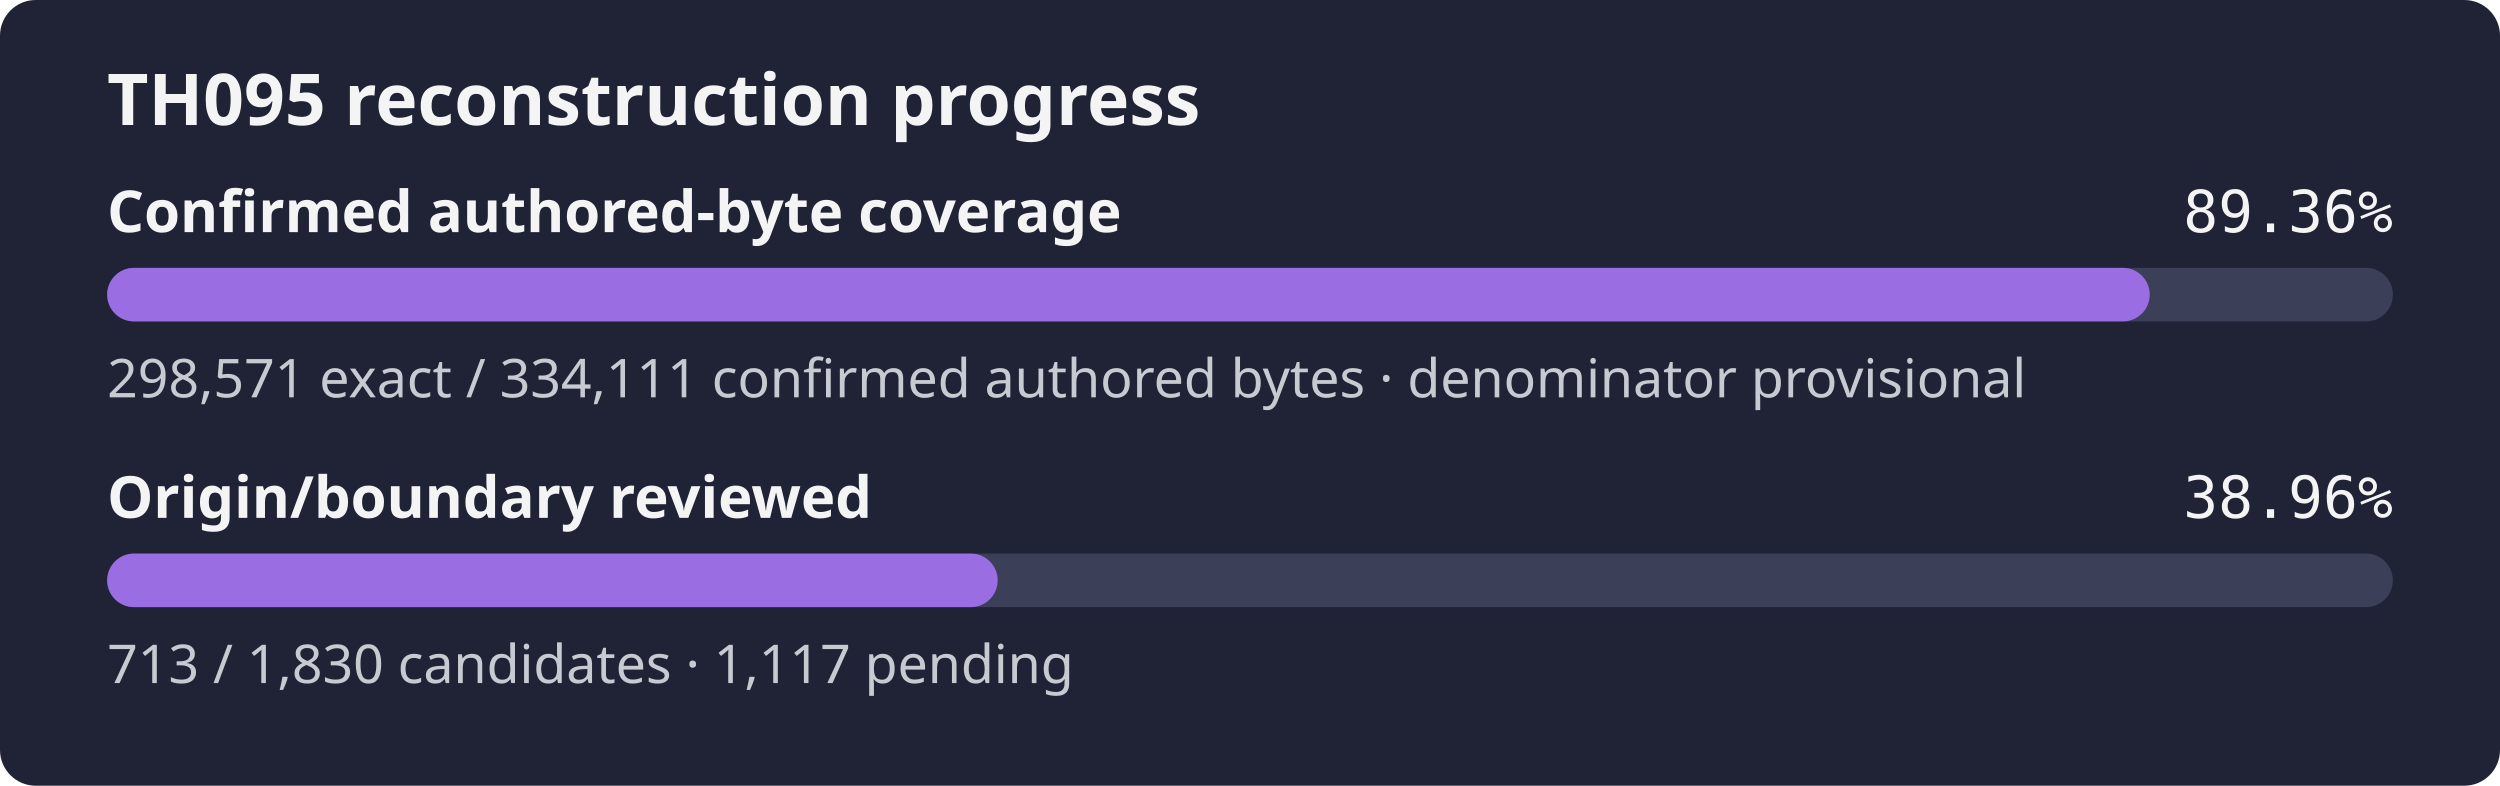
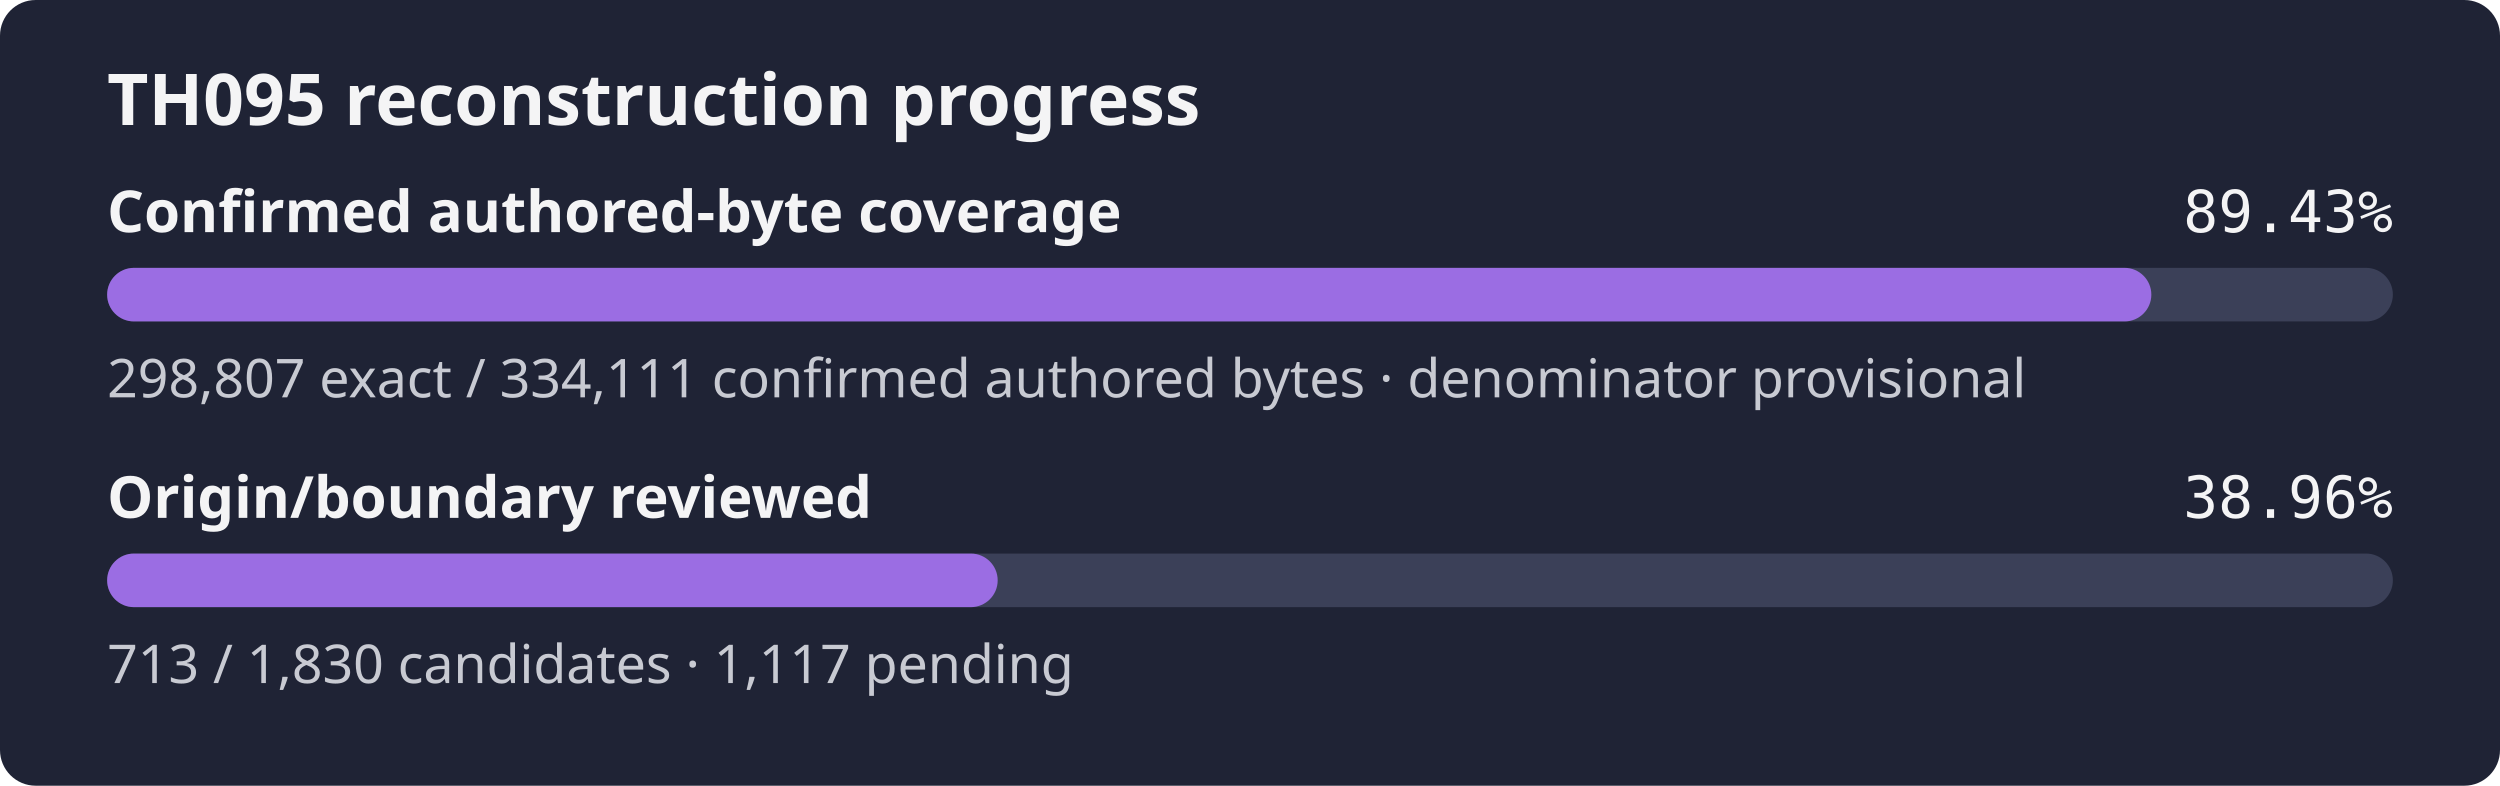
- <svg xmlns="http://www.w3.org/2000/svg" width="560" height="176" role="img" aria-label="TH095 reconstruction progress: 89.36% of the confirmed authored-byte set is exact, origin review 38.96%">
+ <svg xmlns="http://www.w3.org/2000/svg" width="560" height="176" role="img" aria-label="TH095 reconstruction progress: 89.43% of the confirmed authored-byte set is exact, origin review 38.96%">
  <rect width="560" height="176" rx="8" fill="#1f2335" />
  <text x="24" y="28" fill="#f4f4f5" font-family="sans-serif" font-size="16" font-weight="600">TH095 reconstruction progress</text>
  <text x="24" y="52" fill="#f4f4f5" font-family="sans-serif" font-size="13" font-weight="600">Confirmed authored-byte coverage</text>
-   <text x="536" y="52" fill="#f4f4f5" text-anchor="end" font-family="monospace" font-size="13">89.36%</text>
+   <text x="536" y="52" fill="#f4f4f5" text-anchor="end" font-family="monospace" font-size="13">89.43%</text>
  <rect x="24" y="60" width="512" height="12" rx="6" fill="#3b4058" />
-   <rect x="24" y="60" width="457.54" height="12" rx="6" fill="#9b6de3" />
-   <text x="24" y="89" fill="#c8cad2" font-family="sans-serif" font-size="12">298,571 exact / 334,111 confirmed authored bytes · denominator provisional</text>
+   <rect x="24" y="60" width="457.90" height="12" rx="6" fill="#9b6de3" />
+   <text x="24" y="89" fill="#c8cad2" font-family="sans-serif" font-size="12">298,807 exact / 334,111 confirmed authored bytes · denominator provisional</text>
  <text x="24" y="116" fill="#f4f4f5" font-family="sans-serif" font-size="13" font-weight="600">Origin/boundary reviewed</text>
  <text x="536" y="116" fill="#f4f4f5" text-anchor="end" font-family="monospace" font-size="13">38.96%</text>
  <rect x="24" y="124" width="512" height="12" rx="6" fill="#3b4058" />
  <rect x="24" y="124" width="199.48" height="12" rx="6" fill="#9b6de3" />
  <text x="24" y="153" fill="#c8cad2" font-family="sans-serif" font-size="12">713 / 1,830 candidates · 1,117 pending</text>
</svg>
